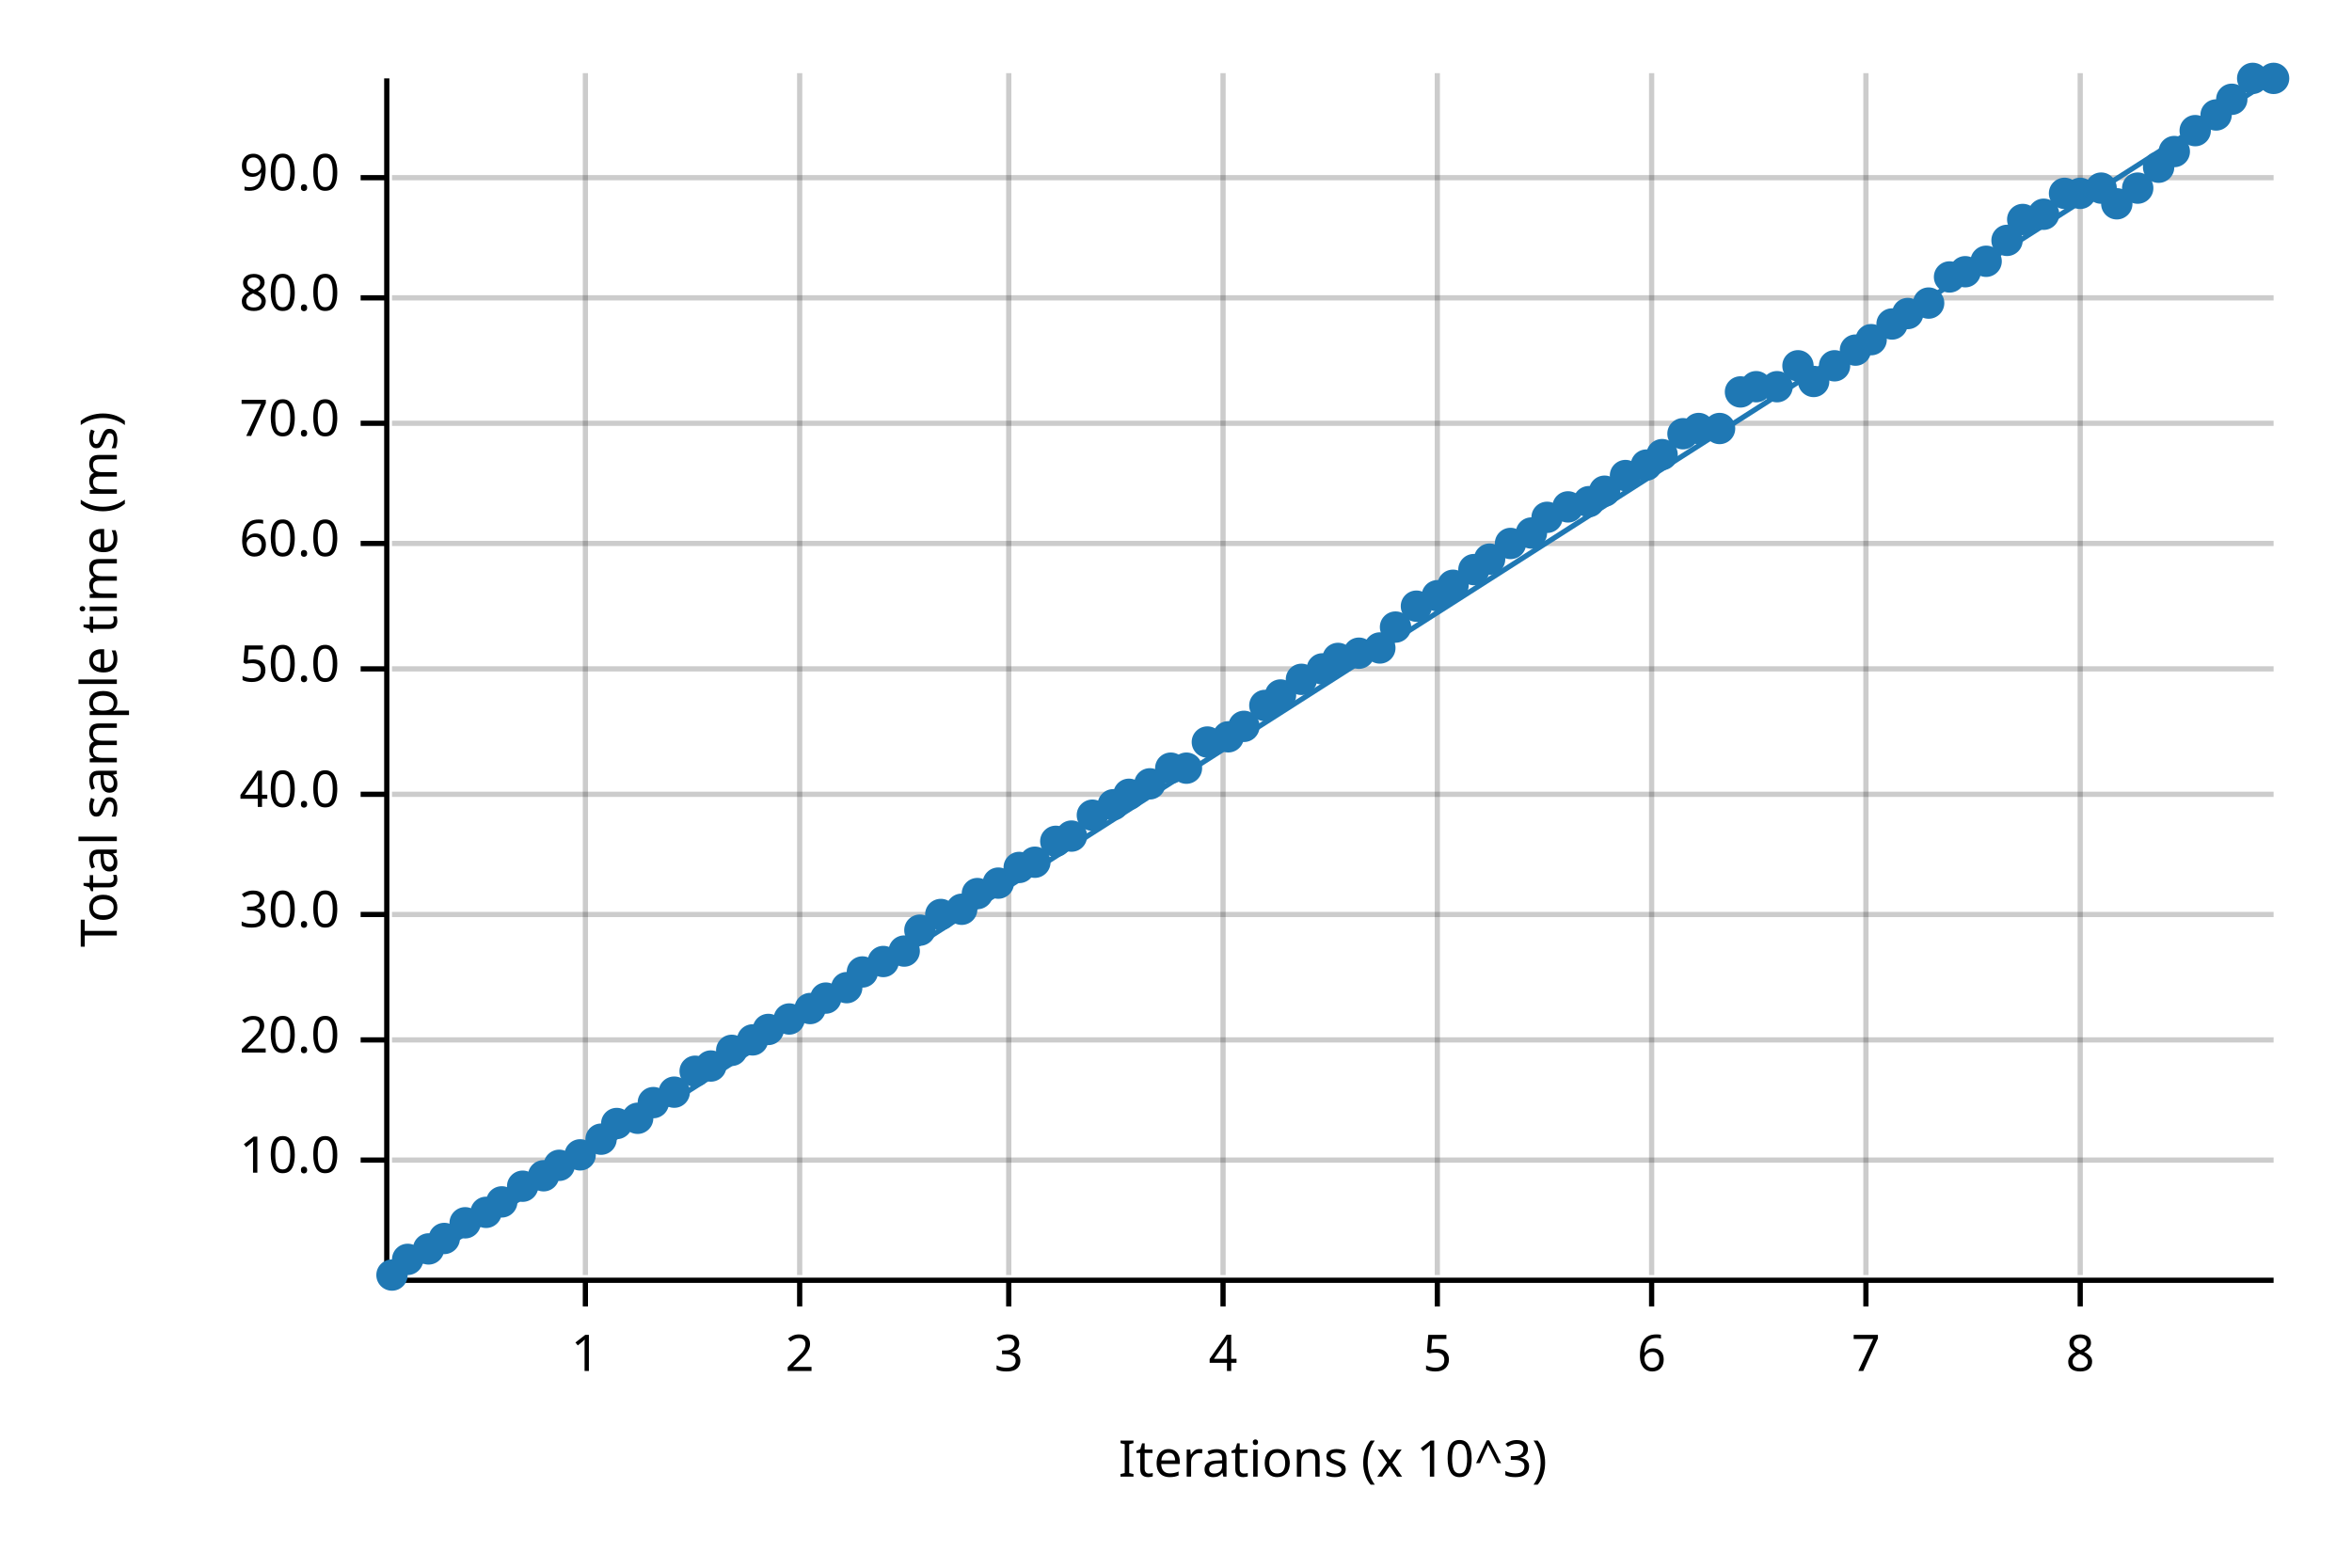
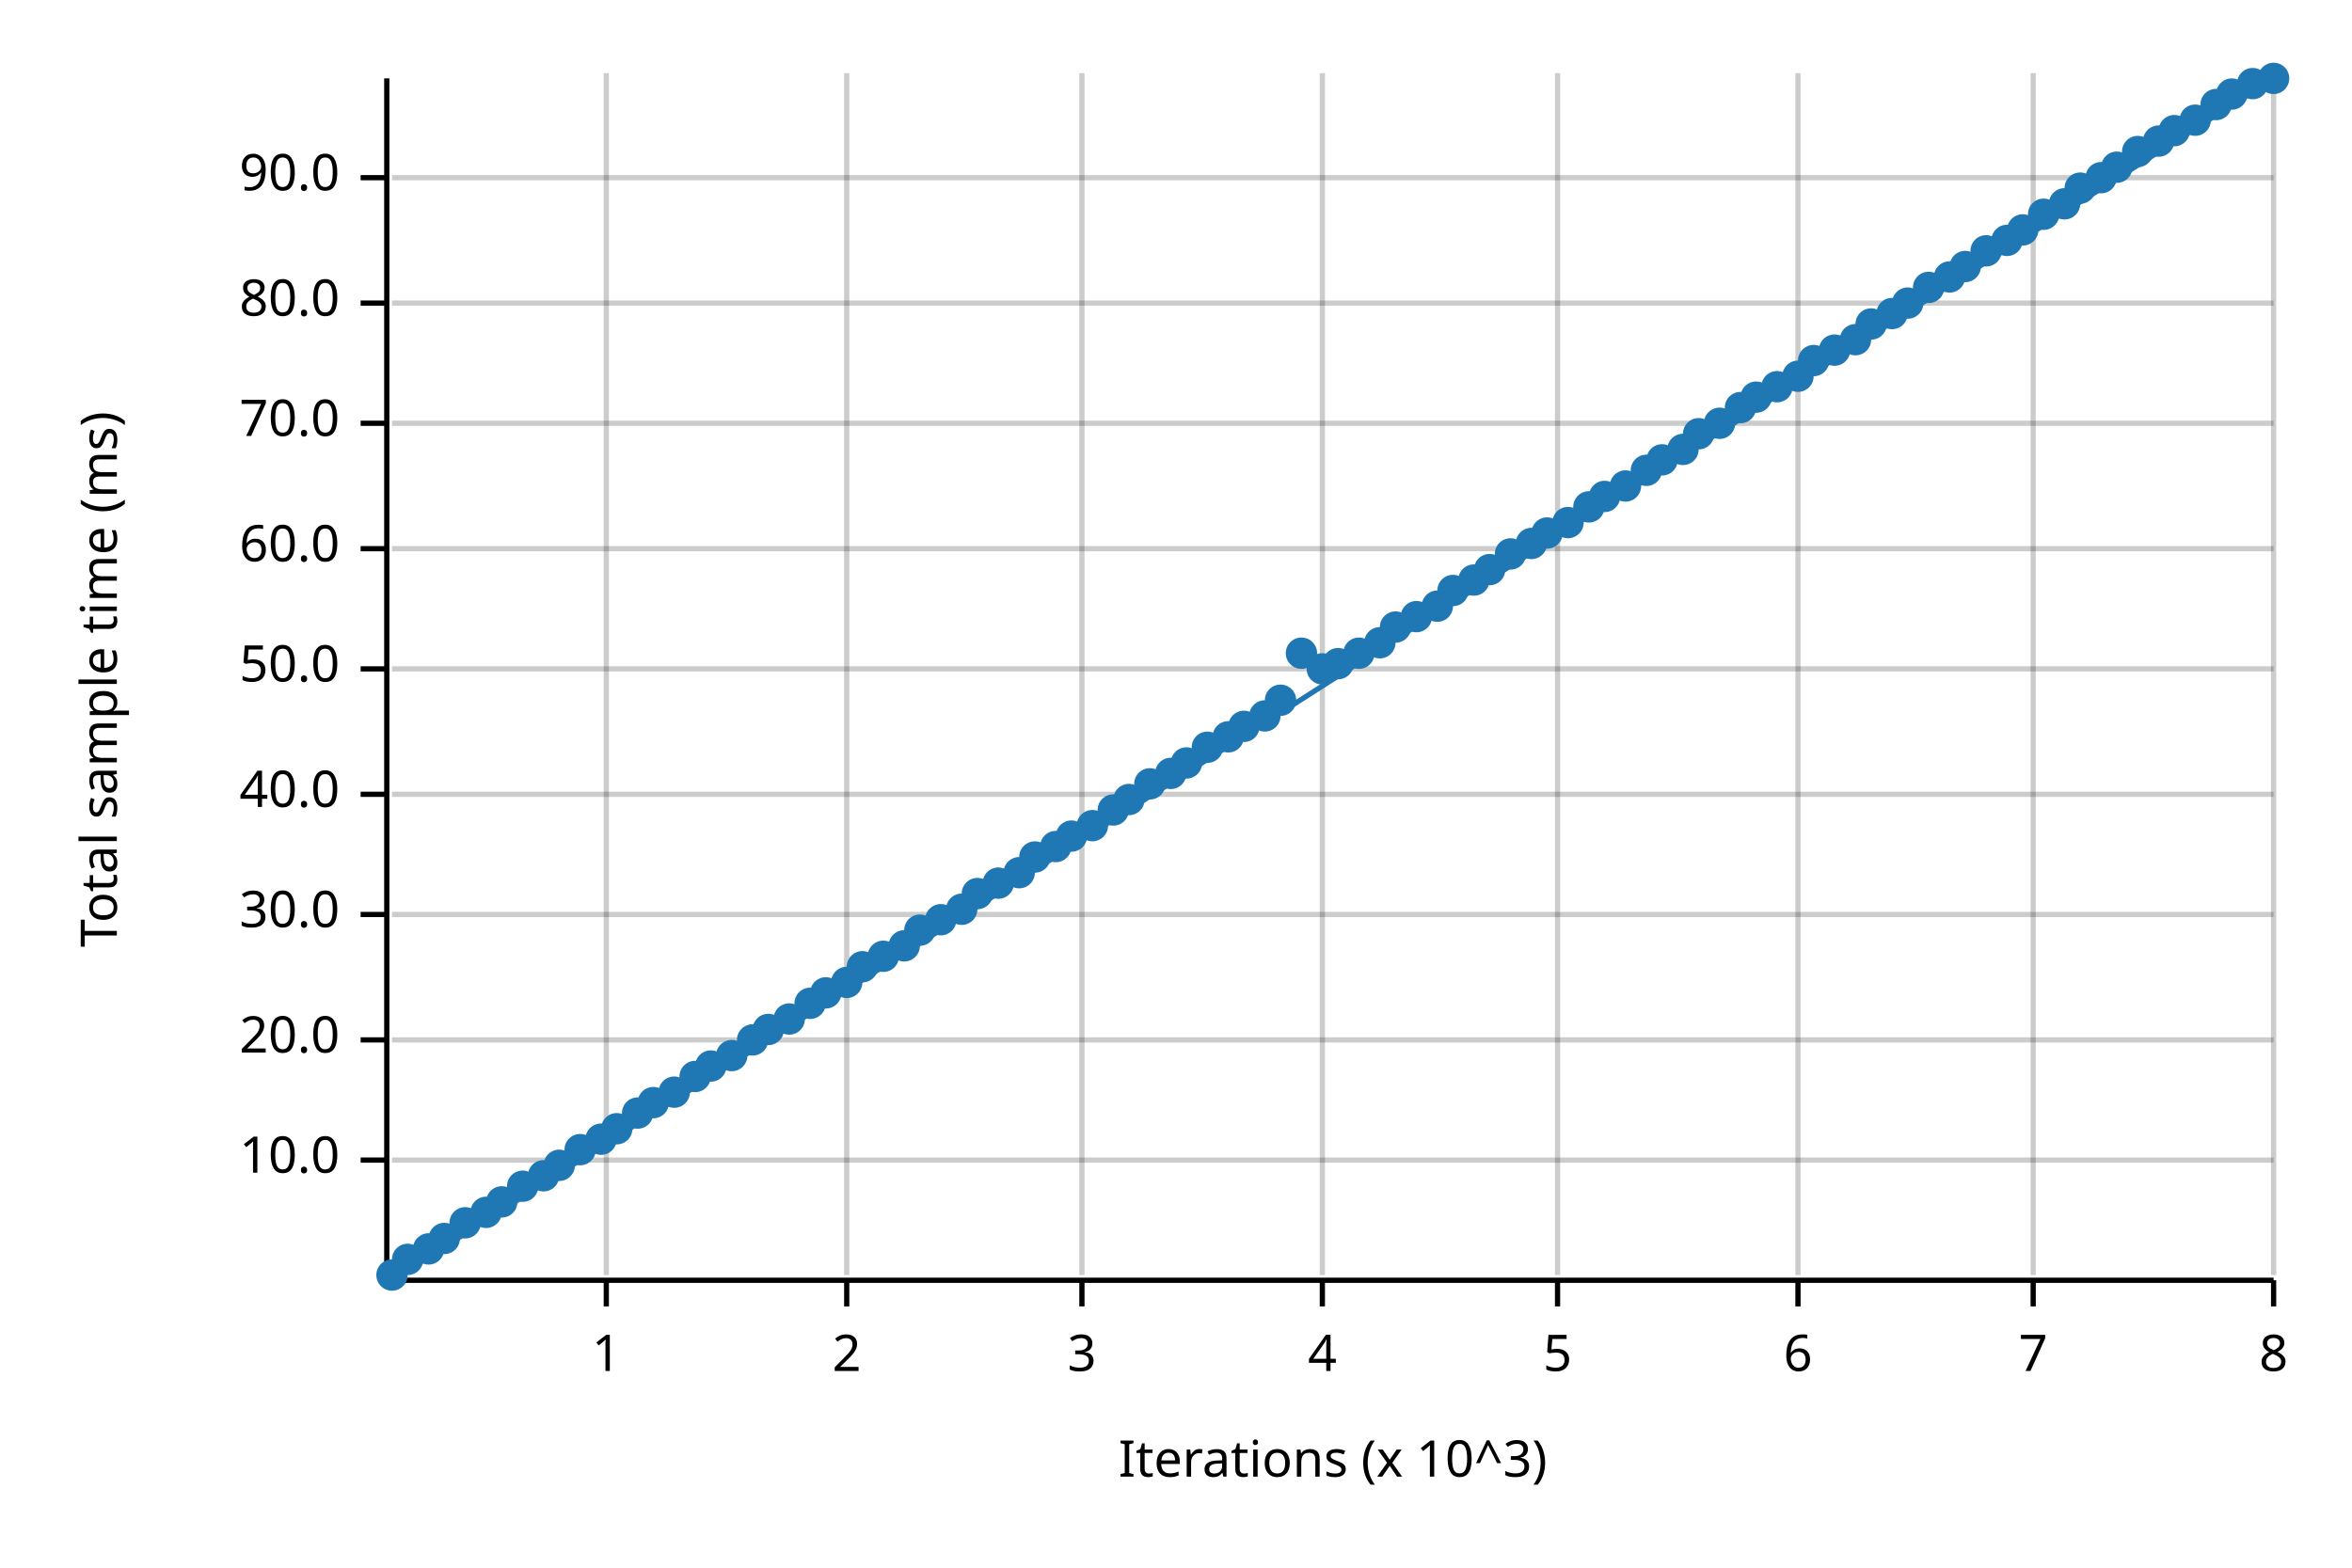
<svg xmlns="http://www.w3.org/2000/svg" width="450" height="300" viewBox="0 0 450 300">
  <text x="15" y="130" dy="0.76em" text-anchor="middle" font-family="sans-serif" font-size="9.677" opacity="1" fill="#000000" transform="rotate(270, 15, 130)">
Total sample time (ms)
</text>
  <text x="255" y="285" dy="-0.5ex" text-anchor="middle" font-family="sans-serif" font-size="9.677" opacity="1" fill="#000000">
Iterations (x 10^3)
</text>
-   <line opacity="0.2" stroke="#000000" stroke-width="1" x1="112" y1="244" x2="112" y2="14" />
-   <line opacity="0.2" stroke="#000000" stroke-width="1" x1="153" y1="244" x2="153" y2="14" />
-   <line opacity="0.2" stroke="#000000" stroke-width="1" x1="193" y1="244" x2="193" y2="14" />
-   <line opacity="0.2" stroke="#000000" stroke-width="1" x1="234" y1="244" x2="234" y2="14" />
-   <line opacity="0.2" stroke="#000000" stroke-width="1" x1="275" y1="244" x2="275" y2="14" />
-   <line opacity="0.2" stroke="#000000" stroke-width="1" x1="316" y1="244" x2="316" y2="14" />
-   <line opacity="0.2" stroke="#000000" stroke-width="1" x1="357" y1="244" x2="357" y2="14" />
-   <line opacity="0.2" stroke="#000000" stroke-width="1" x1="398" y1="244" x2="398" y2="14" />
+   <line opacity="0.2" stroke="#000000" stroke-width="1" x1="116" y1="244" x2="116" y2="14" />
+   <line opacity="0.2" stroke="#000000" stroke-width="1" x1="162" y1="244" x2="162" y2="14" />
+   <line opacity="0.2" stroke="#000000" stroke-width="1" x1="207" y1="244" x2="207" y2="14" />
+   <line opacity="0.2" stroke="#000000" stroke-width="1" x1="253" y1="244" x2="253" y2="14" />
+   <line opacity="0.2" stroke="#000000" stroke-width="1" x1="298" y1="244" x2="298" y2="14" />
+   <line opacity="0.2" stroke="#000000" stroke-width="1" x1="344" y1="244" x2="344" y2="14" />
+   <line opacity="0.2" stroke="#000000" stroke-width="1" x1="389" y1="244" x2="389" y2="14" />
+   <line opacity="0.2" stroke="#000000" stroke-width="1" x1="435" y1="244" x2="435" y2="14" />
  <line opacity="0.2" stroke="#000000" stroke-width="1" x1="75" y1="222" x2="435" y2="222" />
  <line opacity="0.2" stroke="#000000" stroke-width="1" x1="75" y1="199" x2="435" y2="199" />
  <line opacity="0.2" stroke="#000000" stroke-width="1" x1="75" y1="175" x2="435" y2="175" />
  <line opacity="0.2" stroke="#000000" stroke-width="1" x1="75" y1="152" x2="435" y2="152" />
  <line opacity="0.2" stroke="#000000" stroke-width="1" x1="75" y1="128" x2="435" y2="128" />
-   <line opacity="0.2" stroke="#000000" stroke-width="1" x1="75" y1="104" x2="435" y2="104" />
+   <line opacity="0.2" stroke="#000000" stroke-width="1" x1="75" y1="105" x2="435" y2="105" />
  <line opacity="0.2" stroke="#000000" stroke-width="1" x1="75" y1="81" x2="435" y2="81" />
-   <line opacity="0.2" stroke="#000000" stroke-width="1" x1="75" y1="57" x2="435" y2="57" />
+   <line opacity="0.2" stroke="#000000" stroke-width="1" x1="75" y1="58" x2="435" y2="58" />
  <line opacity="0.2" stroke="#000000" stroke-width="1" x1="75" y1="34" x2="435" y2="34" />
  <polyline fill="none" opacity="1" stroke="#000000" stroke-width="1" points="74,15 74,245 " />
  <text x="65" y="222" dy="0.5ex" text-anchor="end" font-family="sans-serif" font-size="9.677" opacity="1" fill="#000000">
10.0
</text>
  <polyline fill="none" opacity="1" stroke="#000000" stroke-width="1" points="69,222 74,222 " />
  <text x="65" y="199" dy="0.5ex" text-anchor="end" font-family="sans-serif" font-size="9.677" opacity="1" fill="#000000">
20.0
</text>
  <polyline fill="none" opacity="1" stroke="#000000" stroke-width="1" points="69,199 74,199 " />
  <text x="65" y="175" dy="0.5ex" text-anchor="end" font-family="sans-serif" font-size="9.677" opacity="1" fill="#000000">
30.0
</text>
  <polyline fill="none" opacity="1" stroke="#000000" stroke-width="1" points="69,175 74,175 " />
  <text x="65" y="152" dy="0.5ex" text-anchor="end" font-family="sans-serif" font-size="9.677" opacity="1" fill="#000000">
40.0
</text>
  <polyline fill="none" opacity="1" stroke="#000000" stroke-width="1" points="69,152 74,152 " />
  <text x="65" y="128" dy="0.5ex" text-anchor="end" font-family="sans-serif" font-size="9.677" opacity="1" fill="#000000">
50.0
</text>
  <polyline fill="none" opacity="1" stroke="#000000" stroke-width="1" points="69,128 74,128 " />
-   <text x="65" y="104" dy="0.5ex" text-anchor="end" font-family="sans-serif" font-size="9.677" opacity="1" fill="#000000">
+   <text x="65" y="105" dy="0.5ex" text-anchor="end" font-family="sans-serif" font-size="9.677" opacity="1" fill="#000000">
60.0
</text>
-   <polyline fill="none" opacity="1" stroke="#000000" stroke-width="1" points="69,104 74,104 " />
+   <polyline fill="none" opacity="1" stroke="#000000" stroke-width="1" points="69,105 74,105 " />
  <text x="65" y="81" dy="0.5ex" text-anchor="end" font-family="sans-serif" font-size="9.677" opacity="1" fill="#000000">
70.0
</text>
  <polyline fill="none" opacity="1" stroke="#000000" stroke-width="1" points="69,81 74,81 " />
-   <text x="65" y="57" dy="0.5ex" text-anchor="end" font-family="sans-serif" font-size="9.677" opacity="1" fill="#000000">
+   <text x="65" y="58" dy="0.5ex" text-anchor="end" font-family="sans-serif" font-size="9.677" opacity="1" fill="#000000">
80.0
</text>
-   <polyline fill="none" opacity="1" stroke="#000000" stroke-width="1" points="69,57 74,57 " />
+   <polyline fill="none" opacity="1" stroke="#000000" stroke-width="1" points="69,58 74,58 " />
  <text x="65" y="34" dy="0.5ex" text-anchor="end" font-family="sans-serif" font-size="9.677" opacity="1" fill="#000000">
90.0
</text>
  <polyline fill="none" opacity="1" stroke="#000000" stroke-width="1" points="69,34 74,34 " />
  <polyline fill="none" opacity="1" stroke="#000000" stroke-width="1" points="75,245 435,245 " />
-   <text x="112" y="255" dy="0.76em" text-anchor="middle" font-family="sans-serif" font-size="9.677" opacity="1" fill="#000000">
+   <text x="116" y="255" dy="0.76em" text-anchor="middle" font-family="sans-serif" font-size="9.677" opacity="1" fill="#000000">
1
</text>
-   <polyline fill="none" opacity="1" stroke="#000000" stroke-width="1" points="112,245 112,250 " />
-   <text x="153" y="255" dy="0.76em" text-anchor="middle" font-family="sans-serif" font-size="9.677" opacity="1" fill="#000000">
+   <polyline fill="none" opacity="1" stroke="#000000" stroke-width="1" points="116,245 116,250 " />
+   <text x="162" y="255" dy="0.76em" text-anchor="middle" font-family="sans-serif" font-size="9.677" opacity="1" fill="#000000">
2
</text>
-   <polyline fill="none" opacity="1" stroke="#000000" stroke-width="1" points="153,245 153,250 " />
-   <text x="193" y="255" dy="0.76em" text-anchor="middle" font-family="sans-serif" font-size="9.677" opacity="1" fill="#000000">
+   <polyline fill="none" opacity="1" stroke="#000000" stroke-width="1" points="162,245 162,250 " />
+   <text x="207" y="255" dy="0.76em" text-anchor="middle" font-family="sans-serif" font-size="9.677" opacity="1" fill="#000000">
3
</text>
-   <polyline fill="none" opacity="1" stroke="#000000" stroke-width="1" points="193,245 193,250 " />
-   <text x="234" y="255" dy="0.76em" text-anchor="middle" font-family="sans-serif" font-size="9.677" opacity="1" fill="#000000">
+   <polyline fill="none" opacity="1" stroke="#000000" stroke-width="1" points="207,245 207,250 " />
+   <text x="253" y="255" dy="0.76em" text-anchor="middle" font-family="sans-serif" font-size="9.677" opacity="1" fill="#000000">
4
</text>
-   <polyline fill="none" opacity="1" stroke="#000000" stroke-width="1" points="234,245 234,250 " />
-   <text x="275" y="255" dy="0.76em" text-anchor="middle" font-family="sans-serif" font-size="9.677" opacity="1" fill="#000000">
+   <polyline fill="none" opacity="1" stroke="#000000" stroke-width="1" points="253,245 253,250 " />
+   <text x="298" y="255" dy="0.76em" text-anchor="middle" font-family="sans-serif" font-size="9.677" opacity="1" fill="#000000">
5
</text>
-   <polyline fill="none" opacity="1" stroke="#000000" stroke-width="1" points="275,245 275,250 " />
-   <text x="316" y="255" dy="0.76em" text-anchor="middle" font-family="sans-serif" font-size="9.677" opacity="1" fill="#000000">
+   <polyline fill="none" opacity="1" stroke="#000000" stroke-width="1" points="298,245 298,250 " />
+   <text x="344" y="255" dy="0.76em" text-anchor="middle" font-family="sans-serif" font-size="9.677" opacity="1" fill="#000000">
6
</text>
-   <polyline fill="none" opacity="1" stroke="#000000" stroke-width="1" points="316,245 316,250 " />
-   <text x="357" y="255" dy="0.76em" text-anchor="middle" font-family="sans-serif" font-size="9.677" opacity="1" fill="#000000">
+   <polyline fill="none" opacity="1" stroke="#000000" stroke-width="1" points="344,245 344,250 " />
+   <text x="389" y="255" dy="0.76em" text-anchor="middle" font-family="sans-serif" font-size="9.677" opacity="1" fill="#000000">
7
</text>
-   <polyline fill="none" opacity="1" stroke="#000000" stroke-width="1" points="357,245 357,250 " />
-   <text x="398" y="255" dy="0.76em" text-anchor="middle" font-family="sans-serif" font-size="9.677" opacity="1" fill="#000000">
+   <polyline fill="none" opacity="1" stroke="#000000" stroke-width="1" points="389,245 389,250 " />
+   <text x="435" y="255" dy="0.76em" text-anchor="middle" font-family="sans-serif" font-size="9.677" opacity="1" fill="#000000">
8
</text>
-   <polyline fill="none" opacity="1" stroke="#000000" stroke-width="1" points="398,245 398,250 " />
+   <polyline fill="none" opacity="1" stroke="#000000" stroke-width="1" points="435,245 435,250 " />
  <circle cx="75" cy="244" r="3" opacity="1" fill="#1F78B4" stroke="none" stroke-width="1" />
  <circle cx="78" cy="241" r="3" opacity="1" fill="#1F78B4" stroke="none" stroke-width="1" />
  <circle cx="82" cy="239" r="3" opacity="1" fill="#1F78B4" stroke="none" stroke-width="1" />
  <circle cx="85" cy="237" r="3" opacity="1" fill="#1F78B4" stroke="none" stroke-width="1" />
  <circle cx="89" cy="234" r="3" opacity="1" fill="#1F78B4" stroke="none" stroke-width="1" />
  <circle cx="93" cy="232" r="3" opacity="1" fill="#1F78B4" stroke="none" stroke-width="1" />
  <circle cx="96" cy="230" r="3" opacity="1" fill="#1F78B4" stroke="none" stroke-width="1" />
  <circle cx="100" cy="227" r="3" opacity="1" fill="#1F78B4" stroke="none" stroke-width="1" />
  <circle cx="104" cy="225" r="3" opacity="1" fill="#1F78B4" stroke="none" stroke-width="1" />
  <circle cx="107" cy="223" r="3" opacity="1" fill="#1F78B4" stroke="none" stroke-width="1" />
-   <circle cx="111" cy="221" r="3" opacity="1" fill="#1F78B4" stroke="none" stroke-width="1" />
+   <circle cx="111" cy="220" r="3" opacity="1" fill="#1F78B4" stroke="none" stroke-width="1" />
  <circle cx="115" cy="218" r="3" opacity="1" fill="#1F78B4" stroke="none" stroke-width="1" />
-   <circle cx="118" cy="215" r="3" opacity="1" fill="#1F78B4" stroke="none" stroke-width="1" />
-   <circle cx="122" cy="214" r="3" opacity="1" fill="#1F78B4" stroke="none" stroke-width="1" />
+   <circle cx="118" cy="216" r="3" opacity="1" fill="#1F78B4" stroke="none" stroke-width="1" />
+   <circle cx="122" cy="213" r="3" opacity="1" fill="#1F78B4" stroke="none" stroke-width="1" />
  <circle cx="125" cy="211" r="3" opacity="1" fill="#1F78B4" stroke="none" stroke-width="1" />
  <circle cx="129" cy="209" r="3" opacity="1" fill="#1F78B4" stroke="none" stroke-width="1" />
-   <circle cx="133" cy="205" r="3" opacity="1" fill="#1F78B4" stroke="none" stroke-width="1" />
+   <circle cx="133" cy="206" r="3" opacity="1" fill="#1F78B4" stroke="none" stroke-width="1" />
  <circle cx="136" cy="204" r="3" opacity="1" fill="#1F78B4" stroke="none" stroke-width="1" />
-   <circle cx="140" cy="201" r="3" opacity="1" fill="#1F78B4" stroke="none" stroke-width="1" />
+   <circle cx="140" cy="202" r="3" opacity="1" fill="#1F78B4" stroke="none" stroke-width="1" />
  <circle cx="144" cy="199" r="3" opacity="1" fill="#1F78B4" stroke="none" stroke-width="1" />
  <circle cx="147" cy="197" r="3" opacity="1" fill="#1F78B4" stroke="none" stroke-width="1" />
  <circle cx="151" cy="195" r="3" opacity="1" fill="#1F78B4" stroke="none" stroke-width="1" />
-   <circle cx="155" cy="193" r="3" opacity="1" fill="#1F78B4" stroke="none" stroke-width="1" />
-   <circle cx="158" cy="191" r="3" opacity="1" fill="#1F78B4" stroke="none" stroke-width="1" />
-   <circle cx="162" cy="189" r="3" opacity="1" fill="#1F78B4" stroke="none" stroke-width="1" />
-   <circle cx="165" cy="186" r="3" opacity="1" fill="#1F78B4" stroke="none" stroke-width="1" />
-   <circle cx="169" cy="184" r="3" opacity="1" fill="#1F78B4" stroke="none" stroke-width="1" />
-   <circle cx="173" cy="182" r="3" opacity="1" fill="#1F78B4" stroke="none" stroke-width="1" />
+   <circle cx="155" cy="192" r="3" opacity="1" fill="#1F78B4" stroke="none" stroke-width="1" />
+   <circle cx="158" cy="190" r="3" opacity="1" fill="#1F78B4" stroke="none" stroke-width="1" />
+   <circle cx="162" cy="188" r="3" opacity="1" fill="#1F78B4" stroke="none" stroke-width="1" />
+   <circle cx="165" cy="185" r="3" opacity="1" fill="#1F78B4" stroke="none" stroke-width="1" />
+   <circle cx="169" cy="183" r="3" opacity="1" fill="#1F78B4" stroke="none" stroke-width="1" />
+   <circle cx="173" cy="181" r="3" opacity="1" fill="#1F78B4" stroke="none" stroke-width="1" />
  <circle cx="176" cy="178" r="3" opacity="1" fill="#1F78B4" stroke="none" stroke-width="1" />
-   <circle cx="180" cy="175" r="3" opacity="1" fill="#1F78B4" stroke="none" stroke-width="1" />
+   <circle cx="180" cy="176" r="3" opacity="1" fill="#1F78B4" stroke="none" stroke-width="1" />
  <circle cx="184" cy="174" r="3" opacity="1" fill="#1F78B4" stroke="none" stroke-width="1" />
  <circle cx="187" cy="171" r="3" opacity="1" fill="#1F78B4" stroke="none" stroke-width="1" />
  <circle cx="191" cy="169" r="3" opacity="1" fill="#1F78B4" stroke="none" stroke-width="1" />
-   <circle cx="195" cy="166" r="3" opacity="1" fill="#1F78B4" stroke="none" stroke-width="1" />
-   <circle cx="198" cy="165" r="3" opacity="1" fill="#1F78B4" stroke="none" stroke-width="1" />
-   <circle cx="202" cy="161" r="3" opacity="1" fill="#1F78B4" stroke="none" stroke-width="1" />
+   <circle cx="195" cy="167" r="3" opacity="1" fill="#1F78B4" stroke="none" stroke-width="1" />
+   <circle cx="198" cy="164" r="3" opacity="1" fill="#1F78B4" stroke="none" stroke-width="1" />
+   <circle cx="202" cy="162" r="3" opacity="1" fill="#1F78B4" stroke="none" stroke-width="1" />
  <circle cx="205" cy="160" r="3" opacity="1" fill="#1F78B4" stroke="none" stroke-width="1" />
-   <circle cx="209" cy="156" r="3" opacity="1" fill="#1F78B4" stroke="none" stroke-width="1" />
-   <circle cx="213" cy="154" r="3" opacity="1" fill="#1F78B4" stroke="none" stroke-width="1" />
-   <circle cx="216" cy="152" r="3" opacity="1" fill="#1F78B4" stroke="none" stroke-width="1" />
+   <circle cx="209" cy="158" r="3" opacity="1" fill="#1F78B4" stroke="none" stroke-width="1" />
+   <circle cx="213" cy="155" r="3" opacity="1" fill="#1F78B4" stroke="none" stroke-width="1" />
+   <circle cx="216" cy="153" r="3" opacity="1" fill="#1F78B4" stroke="none" stroke-width="1" />
  <circle cx="220" cy="150" r="3" opacity="1" fill="#1F78B4" stroke="none" stroke-width="1" />
-   <circle cx="224" cy="147" r="3" opacity="1" fill="#1F78B4" stroke="none" stroke-width="1" />
-   <circle cx="227" cy="147" r="3" opacity="1" fill="#1F78B4" stroke="none" stroke-width="1" />
-   <circle cx="231" cy="142" r="3" opacity="1" fill="#1F78B4" stroke="none" stroke-width="1" />
+   <circle cx="224" cy="148" r="3" opacity="1" fill="#1F78B4" stroke="none" stroke-width="1" />
+   <circle cx="227" cy="146" r="3" opacity="1" fill="#1F78B4" stroke="none" stroke-width="1" />
+   <circle cx="231" cy="143" r="3" opacity="1" fill="#1F78B4" stroke="none" stroke-width="1" />
  <circle cx="235" cy="141" r="3" opacity="1" fill="#1F78B4" stroke="none" stroke-width="1" />
  <circle cx="238" cy="139" r="3" opacity="1" fill="#1F78B4" stroke="none" stroke-width="1" />
-   <circle cx="242" cy="135" r="3" opacity="1" fill="#1F78B4" stroke="none" stroke-width="1" />
-   <circle cx="245" cy="133" r="3" opacity="1" fill="#1F78B4" stroke="none" stroke-width="1" />
-   <circle cx="249" cy="130" r="3" opacity="1" fill="#1F78B4" stroke="none" stroke-width="1" />
+   <circle cx="242" cy="137" r="3" opacity="1" fill="#1F78B4" stroke="none" stroke-width="1" />
+   <circle cx="245" cy="134" r="3" opacity="1" fill="#1F78B4" stroke="none" stroke-width="1" />
+   <circle cx="249" cy="125" r="3" opacity="1" fill="#1F78B4" stroke="none" stroke-width="1" />
  <circle cx="253" cy="128" r="3" opacity="1" fill="#1F78B4" stroke="none" stroke-width="1" />
-   <circle cx="256" cy="126" r="3" opacity="1" fill="#1F78B4" stroke="none" stroke-width="1" />
+   <circle cx="256" cy="127" r="3" opacity="1" fill="#1F78B4" stroke="none" stroke-width="1" />
  <circle cx="260" cy="125" r="3" opacity="1" fill="#1F78B4" stroke="none" stroke-width="1" />
-   <circle cx="264" cy="124" r="3" opacity="1" fill="#1F78B4" stroke="none" stroke-width="1" />
+   <circle cx="264" cy="123" r="3" opacity="1" fill="#1F78B4" stroke="none" stroke-width="1" />
  <circle cx="267" cy="120" r="3" opacity="1" fill="#1F78B4" stroke="none" stroke-width="1" />
-   <circle cx="271" cy="116" r="3" opacity="1" fill="#1F78B4" stroke="none" stroke-width="1" />
-   <circle cx="275" cy="114" r="3" opacity="1" fill="#1F78B4" stroke="none" stroke-width="1" />
-   <circle cx="278" cy="112" r="3" opacity="1" fill="#1F78B4" stroke="none" stroke-width="1" />
-   <circle cx="282" cy="109" r="3" opacity="1" fill="#1F78B4" stroke="none" stroke-width="1" />
-   <circle cx="285" cy="107" r="3" opacity="1" fill="#1F78B4" stroke="none" stroke-width="1" />
-   <circle cx="289" cy="104" r="3" opacity="1" fill="#1F78B4" stroke="none" stroke-width="1" />
-   <circle cx="293" cy="102" r="3" opacity="1" fill="#1F78B4" stroke="none" stroke-width="1" />
-   <circle cx="296" cy="99" r="3" opacity="1" fill="#1F78B4" stroke="none" stroke-width="1" />
-   <circle cx="300" cy="97" r="3" opacity="1" fill="#1F78B4" stroke="none" stroke-width="1" />
-   <circle cx="304" cy="96" r="3" opacity="1" fill="#1F78B4" stroke="none" stroke-width="1" />
-   <circle cx="307" cy="94" r="3" opacity="1" fill="#1F78B4" stroke="none" stroke-width="1" />
-   <circle cx="311" cy="91" r="3" opacity="1" fill="#1F78B4" stroke="none" stroke-width="1" />
-   <circle cx="315" cy="89" r="3" opacity="1" fill="#1F78B4" stroke="none" stroke-width="1" />
-   <circle cx="318" cy="87" r="3" opacity="1" fill="#1F78B4" stroke="none" stroke-width="1" />
-   <circle cx="322" cy="83" r="3" opacity="1" fill="#1F78B4" stroke="none" stroke-width="1" />
-   <circle cx="325" cy="82" r="3" opacity="1" fill="#1F78B4" stroke="none" stroke-width="1" />
-   <circle cx="329" cy="82" r="3" opacity="1" fill="#1F78B4" stroke="none" stroke-width="1" />
-   <circle cx="333" cy="75" r="3" opacity="1" fill="#1F78B4" stroke="none" stroke-width="1" />
-   <circle cx="336" cy="74" r="3" opacity="1" fill="#1F78B4" stroke="none" stroke-width="1" />
+   <circle cx="271" cy="118" r="3" opacity="1" fill="#1F78B4" stroke="none" stroke-width="1" />
+   <circle cx="275" cy="116" r="3" opacity="1" fill="#1F78B4" stroke="none" stroke-width="1" />
+   <circle cx="278" cy="113" r="3" opacity="1" fill="#1F78B4" stroke="none" stroke-width="1" />
+   <circle cx="282" cy="111" r="3" opacity="1" fill="#1F78B4" stroke="none" stroke-width="1" />
+   <circle cx="285" cy="109" r="3" opacity="1" fill="#1F78B4" stroke="none" stroke-width="1" />
+   <circle cx="289" cy="106" r="3" opacity="1" fill="#1F78B4" stroke="none" stroke-width="1" />
+   <circle cx="293" cy="104" r="3" opacity="1" fill="#1F78B4" stroke="none" stroke-width="1" />
+   <circle cx="296" cy="102" r="3" opacity="1" fill="#1F78B4" stroke="none" stroke-width="1" />
+   <circle cx="300" cy="100" r="3" opacity="1" fill="#1F78B4" stroke="none" stroke-width="1" />
+   <circle cx="304" cy="97" r="3" opacity="1" fill="#1F78B4" stroke="none" stroke-width="1" />
+   <circle cx="307" cy="95" r="3" opacity="1" fill="#1F78B4" stroke="none" stroke-width="1" />
+   <circle cx="311" cy="93" r="3" opacity="1" fill="#1F78B4" stroke="none" stroke-width="1" />
+   <circle cx="315" cy="90" r="3" opacity="1" fill="#1F78B4" stroke="none" stroke-width="1" />
+   <circle cx="318" cy="88" r="3" opacity="1" fill="#1F78B4" stroke="none" stroke-width="1" />
+   <circle cx="322" cy="86" r="3" opacity="1" fill="#1F78B4" stroke="none" stroke-width="1" />
+   <circle cx="325" cy="83" r="3" opacity="1" fill="#1F78B4" stroke="none" stroke-width="1" />
+   <circle cx="329" cy="81" r="3" opacity="1" fill="#1F78B4" stroke="none" stroke-width="1" />
+   <circle cx="333" cy="78" r="3" opacity="1" fill="#1F78B4" stroke="none" stroke-width="1" />
+   <circle cx="336" cy="76" r="3" opacity="1" fill="#1F78B4" stroke="none" stroke-width="1" />
  <circle cx="340" cy="74" r="3" opacity="1" fill="#1F78B4" stroke="none" stroke-width="1" />
-   <circle cx="344" cy="70" r="3" opacity="1" fill="#1F78B4" stroke="none" stroke-width="1" />
-   <circle cx="347" cy="73" r="3" opacity="1" fill="#1F78B4" stroke="none" stroke-width="1" />
-   <circle cx="351" cy="70" r="3" opacity="1" fill="#1F78B4" stroke="none" stroke-width="1" />
-   <circle cx="355" cy="67" r="3" opacity="1" fill="#1F78B4" stroke="none" stroke-width="1" />
-   <circle cx="358" cy="65" r="3" opacity="1" fill="#1F78B4" stroke="none" stroke-width="1" />
-   <circle cx="362" cy="62" r="3" opacity="1" fill="#1F78B4" stroke="none" stroke-width="1" />
-   <circle cx="365" cy="60" r="3" opacity="1" fill="#1F78B4" stroke="none" stroke-width="1" />
-   <circle cx="369" cy="58" r="3" opacity="1" fill="#1F78B4" stroke="none" stroke-width="1" />
+   <circle cx="344" cy="72" r="3" opacity="1" fill="#1F78B4" stroke="none" stroke-width="1" />
+   <circle cx="347" cy="69" r="3" opacity="1" fill="#1F78B4" stroke="none" stroke-width="1" />
+   <circle cx="351" cy="67" r="3" opacity="1" fill="#1F78B4" stroke="none" stroke-width="1" />
+   <circle cx="355" cy="65" r="3" opacity="1" fill="#1F78B4" stroke="none" stroke-width="1" />
+   <circle cx="358" cy="62" r="3" opacity="1" fill="#1F78B4" stroke="none" stroke-width="1" />
+   <circle cx="362" cy="60" r="3" opacity="1" fill="#1F78B4" stroke="none" stroke-width="1" />
+   <circle cx="365" cy="58" r="3" opacity="1" fill="#1F78B4" stroke="none" stroke-width="1" />
+   <circle cx="369" cy="55" r="3" opacity="1" fill="#1F78B4" stroke="none" stroke-width="1" />
  <circle cx="373" cy="53" r="3" opacity="1" fill="#1F78B4" stroke="none" stroke-width="1" />
-   <circle cx="376" cy="52" r="3" opacity="1" fill="#1F78B4" stroke="none" stroke-width="1" />
-   <circle cx="380" cy="50" r="3" opacity="1" fill="#1F78B4" stroke="none" stroke-width="1" />
+   <circle cx="376" cy="51" r="3" opacity="1" fill="#1F78B4" stroke="none" stroke-width="1" />
+   <circle cx="380" cy="48" r="3" opacity="1" fill="#1F78B4" stroke="none" stroke-width="1" />
  <circle cx="384" cy="46" r="3" opacity="1" fill="#1F78B4" stroke="none" stroke-width="1" />
-   <circle cx="387" cy="42" r="3" opacity="1" fill="#1F78B4" stroke="none" stroke-width="1" />
+   <circle cx="387" cy="44" r="3" opacity="1" fill="#1F78B4" stroke="none" stroke-width="1" />
  <circle cx="391" cy="41" r="3" opacity="1" fill="#1F78B4" stroke="none" stroke-width="1" />
-   <circle cx="395" cy="37" r="3" opacity="1" fill="#1F78B4" stroke="none" stroke-width="1" />
-   <circle cx="398" cy="37" r="3" opacity="1" fill="#1F78B4" stroke="none" stroke-width="1" />
-   <circle cx="402" cy="36" r="3" opacity="1" fill="#1F78B4" stroke="none" stroke-width="1" />
-   <circle cx="405" cy="39" r="3" opacity="1" fill="#1F78B4" stroke="none" stroke-width="1" />
-   <circle cx="409" cy="36" r="3" opacity="1" fill="#1F78B4" stroke="none" stroke-width="1" />
-   <circle cx="413" cy="32" r="3" opacity="1" fill="#1F78B4" stroke="none" stroke-width="1" />
-   <circle cx="416" cy="29" r="3" opacity="1" fill="#1F78B4" stroke="none" stroke-width="1" />
-   <circle cx="420" cy="25" r="3" opacity="1" fill="#1F78B4" stroke="none" stroke-width="1" />
-   <circle cx="424" cy="22" r="3" opacity="1" fill="#1F78B4" stroke="none" stroke-width="1" />
-   <circle cx="427" cy="19" r="3" opacity="1" fill="#1F78B4" stroke="none" stroke-width="1" />
-   <circle cx="431" cy="15" r="3" opacity="1" fill="#1F78B4" stroke="none" stroke-width="1" />
+   <circle cx="395" cy="39" r="3" opacity="1" fill="#1F78B4" stroke="none" stroke-width="1" />
+   <circle cx="398" cy="36" r="3" opacity="1" fill="#1F78B4" stroke="none" stroke-width="1" />
+   <circle cx="402" cy="34" r="3" opacity="1" fill="#1F78B4" stroke="none" stroke-width="1" />
+   <circle cx="405" cy="32" r="3" opacity="1" fill="#1F78B4" stroke="none" stroke-width="1" />
+   <circle cx="409" cy="29" r="3" opacity="1" fill="#1F78B4" stroke="none" stroke-width="1" />
+   <circle cx="413" cy="27" r="3" opacity="1" fill="#1F78B4" stroke="none" stroke-width="1" />
+   <circle cx="416" cy="25" r="3" opacity="1" fill="#1F78B4" stroke="none" stroke-width="1" />
+   <circle cx="420" cy="23" r="3" opacity="1" fill="#1F78B4" stroke="none" stroke-width="1" />
+   <circle cx="424" cy="20" r="3" opacity="1" fill="#1F78B4" stroke="none" stroke-width="1" />
+   <circle cx="427" cy="18" r="3" opacity="1" fill="#1F78B4" stroke="none" stroke-width="1" />
+   <circle cx="431" cy="16" r="3" opacity="1" fill="#1F78B4" stroke="none" stroke-width="1" />
  <circle cx="435" cy="15" r="3" opacity="1" fill="#1F78B4" stroke="none" stroke-width="1" />
  <polyline fill="none" opacity="1" stroke="#1F78B4" stroke-width="1" points="75,245 435,15 " />
  <polygon opacity="0.25" fill="#1F78B4" points="75,245 435,15 435,15 " />
</svg>
